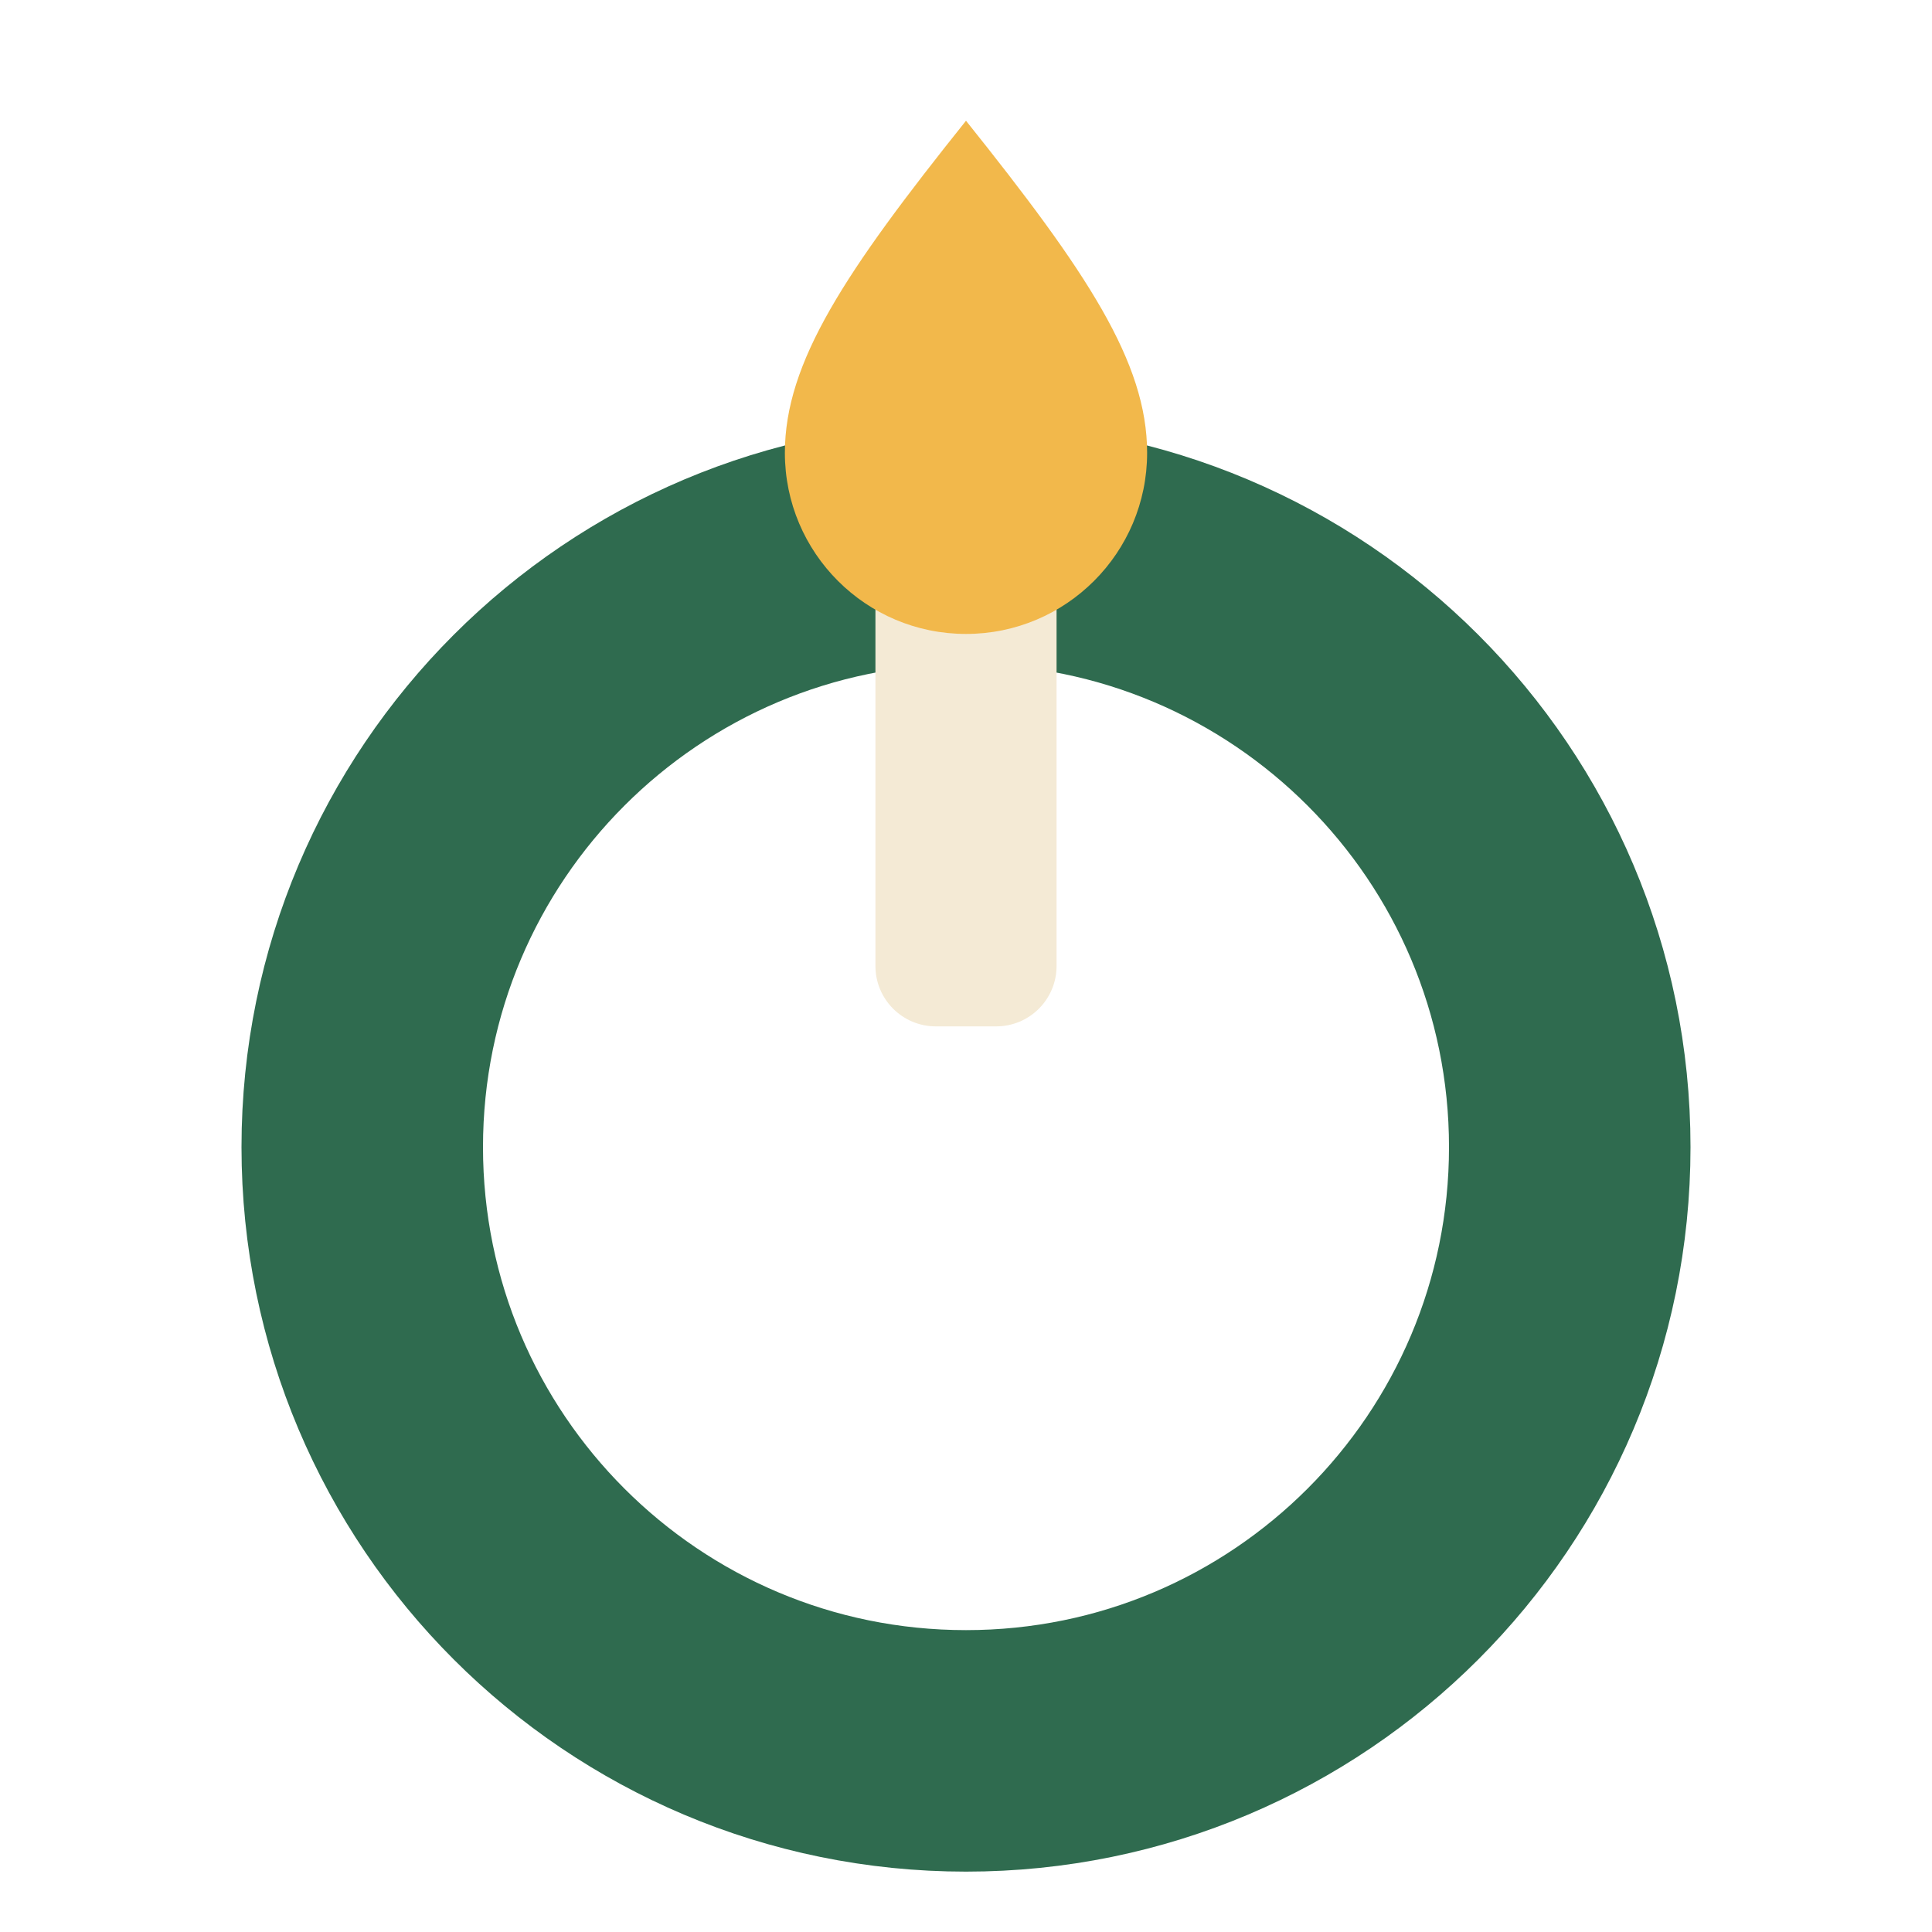
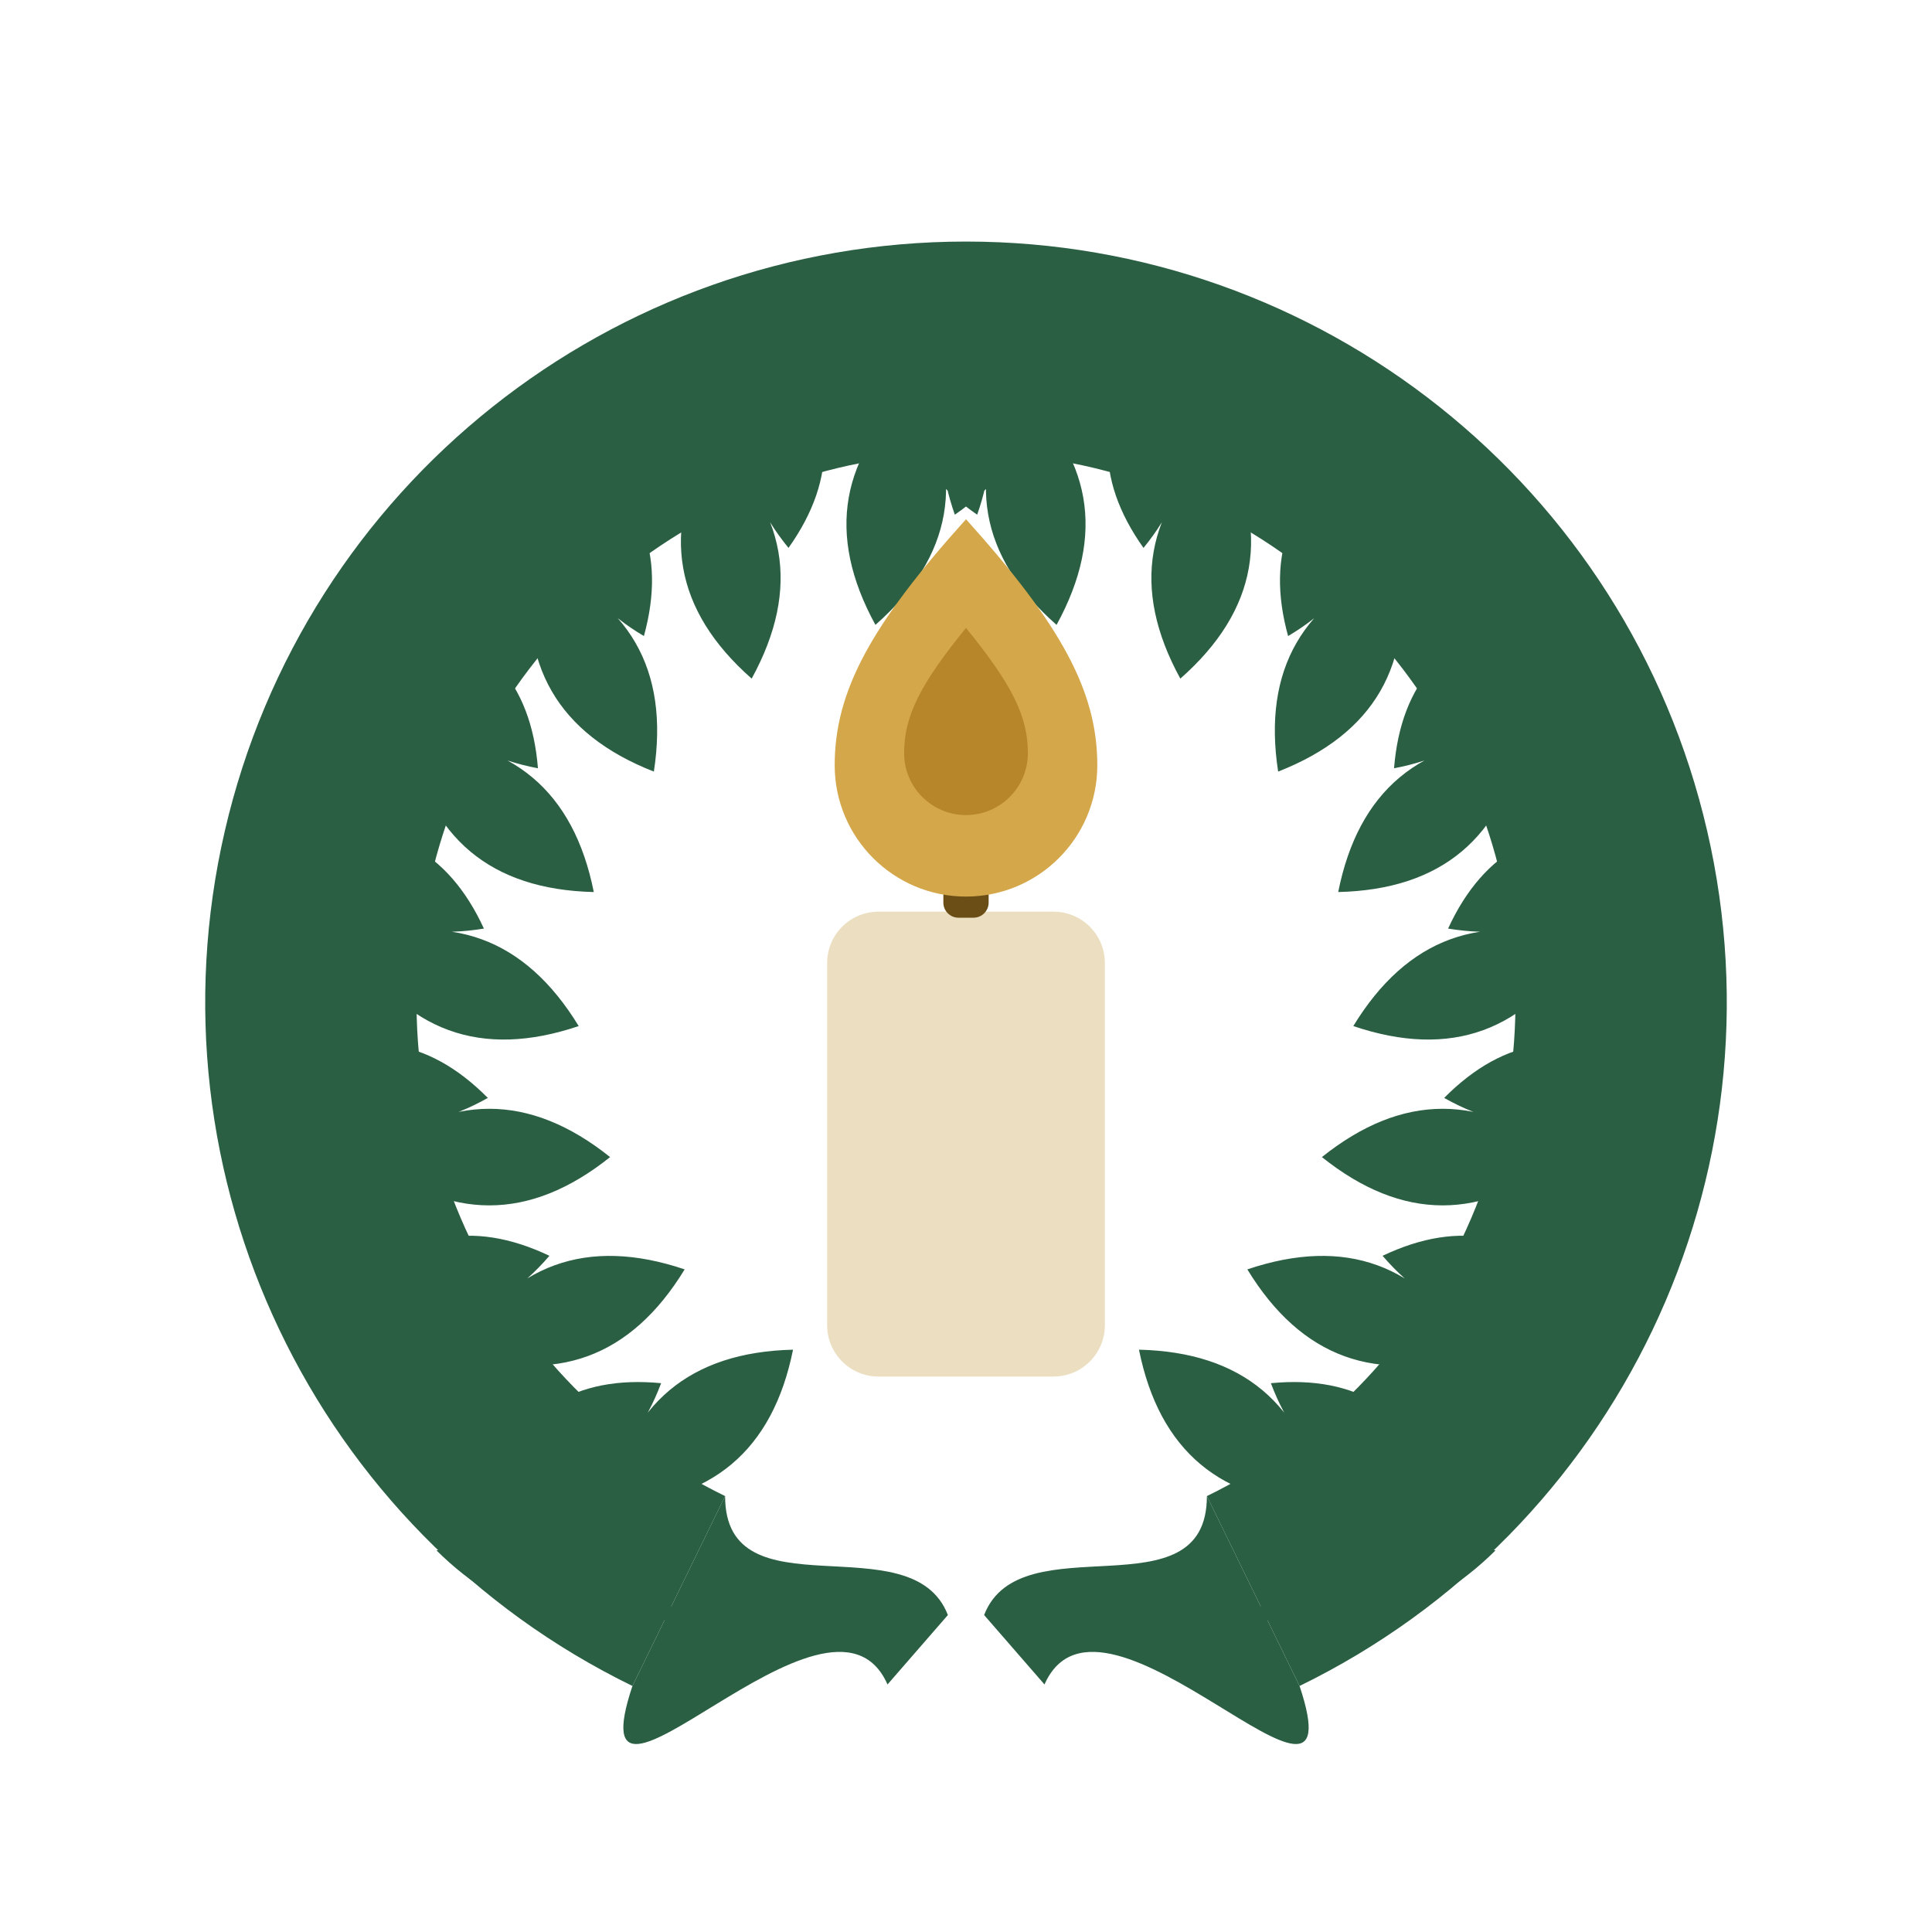
- <svg xmlns="http://www.w3.org/2000/svg" viewBox="0 0 64 64">
-   <circle cx="32" cy="38" r="20" fill="none" stroke="#2f6b4f" stroke-width="8" />
-   <rect x="29" y="16" width="6" height="18" rx="2" fill="#f4ead5" />
-   <path d="M32 4c4 5 6 8 6 11a6 6 0 0 1-12 0c0-3 2-6 6-11z" fill="#f2b84b" />
+ <svg xmlns="http://www.w3.org/2000/svg" viewBox="0 0 64 64" role="img" aria-label="Wreathlight">
+   <g fill="#2A5F43">
+     <path d="M20.95,55.85 A25.2,25.2 0 1 1 43.05,55.85 L39.98,49.56 A18.2,18.2 0 1 0 24.02,49.56 Z" />
+     <path d="M20.95,55.85 C18.95,61.85 27.5,51.5 29.4,55.8 L31.4,53.5 C30.2,50.4 24.02,53.56 24.02,49.56Z M43.05,55.85 C45.05,61.85 36.5,51.5 34.6,55.8 L32.6,53.5 C33.8,50.4 39.98,53.56 39.98,49.56Z" />
+     <path d="M26.27,44.71 Q25.26,49.73 20.14,49.85 Q21.15,44.83 26.27,44.71ZM22.68,42.05 Q20.01,46.43 15.16,44.79 Q17.82,40.41 22.68,42.05ZM20.21,38.33 Q16.21,41.53 12.21,38.33 Q16.21,35.13 20.21,38.33ZM19.17,33.99 Q14.32,35.63 11.65,31.25 Q16.50,29.61 19.17,33.99ZM19.67,29.55 Q14.55,29.43 13.54,24.41 Q18.67,24.53 19.67,29.55ZM21.66,25.56 Q16.89,23.69 17.66,18.63 Q22.44,20.49 21.66,25.56ZM24.90,22.48 Q21.06,19.10 23.51,14.60 Q27.36,17.99 24.90,22.48ZM29.00,20.70 Q26.54,16.21 30.38,12.82 Q32.84,17.32 29.00,20.70ZM37.73,44.71 Q42.85,44.83 43.86,49.85 Q38.74,49.73 37.73,44.71ZM41.32,42.05 Q46.18,40.41 48.84,44.79 Q43.99,46.43 41.32,42.05ZM43.79,38.33 Q47.79,35.13 51.79,38.33 Q47.79,41.53 43.79,38.33ZM44.83,33.99 Q47.50,29.61 52.35,31.25 Q49.68,35.63 44.83,33.99ZM44.33,29.55 Q45.33,24.53 50.46,24.41 Q49.45,29.43 44.33,29.55ZM42.34,25.56 Q41.56,20.49 46.34,18.63 Q47.11,23.69 42.34,25.56ZM39.10,22.48 Q36.64,17.99 40.49,14.60 Q42.94,19.10 39.10,22.48ZM35.00,20.70 Q31.16,17.32 33.62,12.82 Q37.46,16.21 35.00,20.70ZM21.90,45.82 Q20.40,49.82 16.14,49.42 Q17.64,45.41 21.90,45.82ZM18.20,41.60 Q15.41,44.85 11.55,43.01 Q14.33,39.76 18.20,41.60ZM16.16,36.37 Q12.43,38.47 9.42,35.43 Q13.15,33.33 16.16,36.37ZM16.03,30.76 Q11.80,31.46 10.02,27.57 Q14.24,26.87 16.03,30.76ZM17.82,25.45 Q13.62,24.66 13.27,20.39 Q17.48,21.18 17.82,25.45ZM21.33,21.07 Q17.65,18.89 18.78,14.76 Q22.47,16.94 21.33,21.07ZM26.12,18.15 Q23.41,14.84 25.89,11.35 Q28.60,14.66 26.12,18.15ZM31.63,17.05 Q30.20,13.01 33.73,10.58 Q35.15,14.62 31.63,17.05ZM42.10,45.82 Q46.36,45.41 47.86,49.42 Q43.60,49.82 42.10,45.82ZM45.80,41.60 Q49.67,39.76 52.45,43.01 Q48.59,44.85 45.80,41.60ZM47.84,36.37 Q50.85,33.33 54.58,35.43 Q51.57,38.47 47.84,36.37ZM47.97,30.76 Q49.76,26.87 53.98,27.57 Q52.20,31.46 47.97,30.76ZM46.18,25.45 Q46.52,21.18 50.73,20.39 Q50.38,24.66 46.18,25.45ZM42.67,21.07 Q41.53,16.94 45.22,14.76 Q46.35,18.89 42.67,21.07ZM37.88,18.15 Q35.40,14.66 38.11,11.35 Q40.59,14.84 37.88,18.15ZM32.37,17.05 Q28.85,14.62 30.27,10.58 Q33.80,13.01 32.37,17.05ZM14.46,51.36 Q19.14,50.13 22.58,53.54 Q17.90,54.77 14.46,51.36ZM49.54,51.36 Q46.10,54.77 41.42,53.54 Q44.86,50.13 49.54,51.36Z" />
+   </g>
+   <rect x="27.4" y="30.2" width="9.2" height="15.4" rx="1.7" fill="#ECDFC1" />
+   <rect x="31.25" y="27.6" width="1.5" height="2.8" rx="0.5" fill="#6B4E16" />
+   <path d="M32 17.2c3.15 3.5 4.35 5.7 4.35 8.15a4.35 4.35 0 1 1-8.7 0c0-2.45 1.2-4.65 4.35-8.15z" fill="#D4A84A" />
+   <path d="M32 20.8c1.5 1.85 2.05 2.9 2.05 4.15a2.05 2.05 0 1 1-4.1 0c0-1.25.55-2.3 2.05-4.15z" fill="#B8862A" />
</svg>
